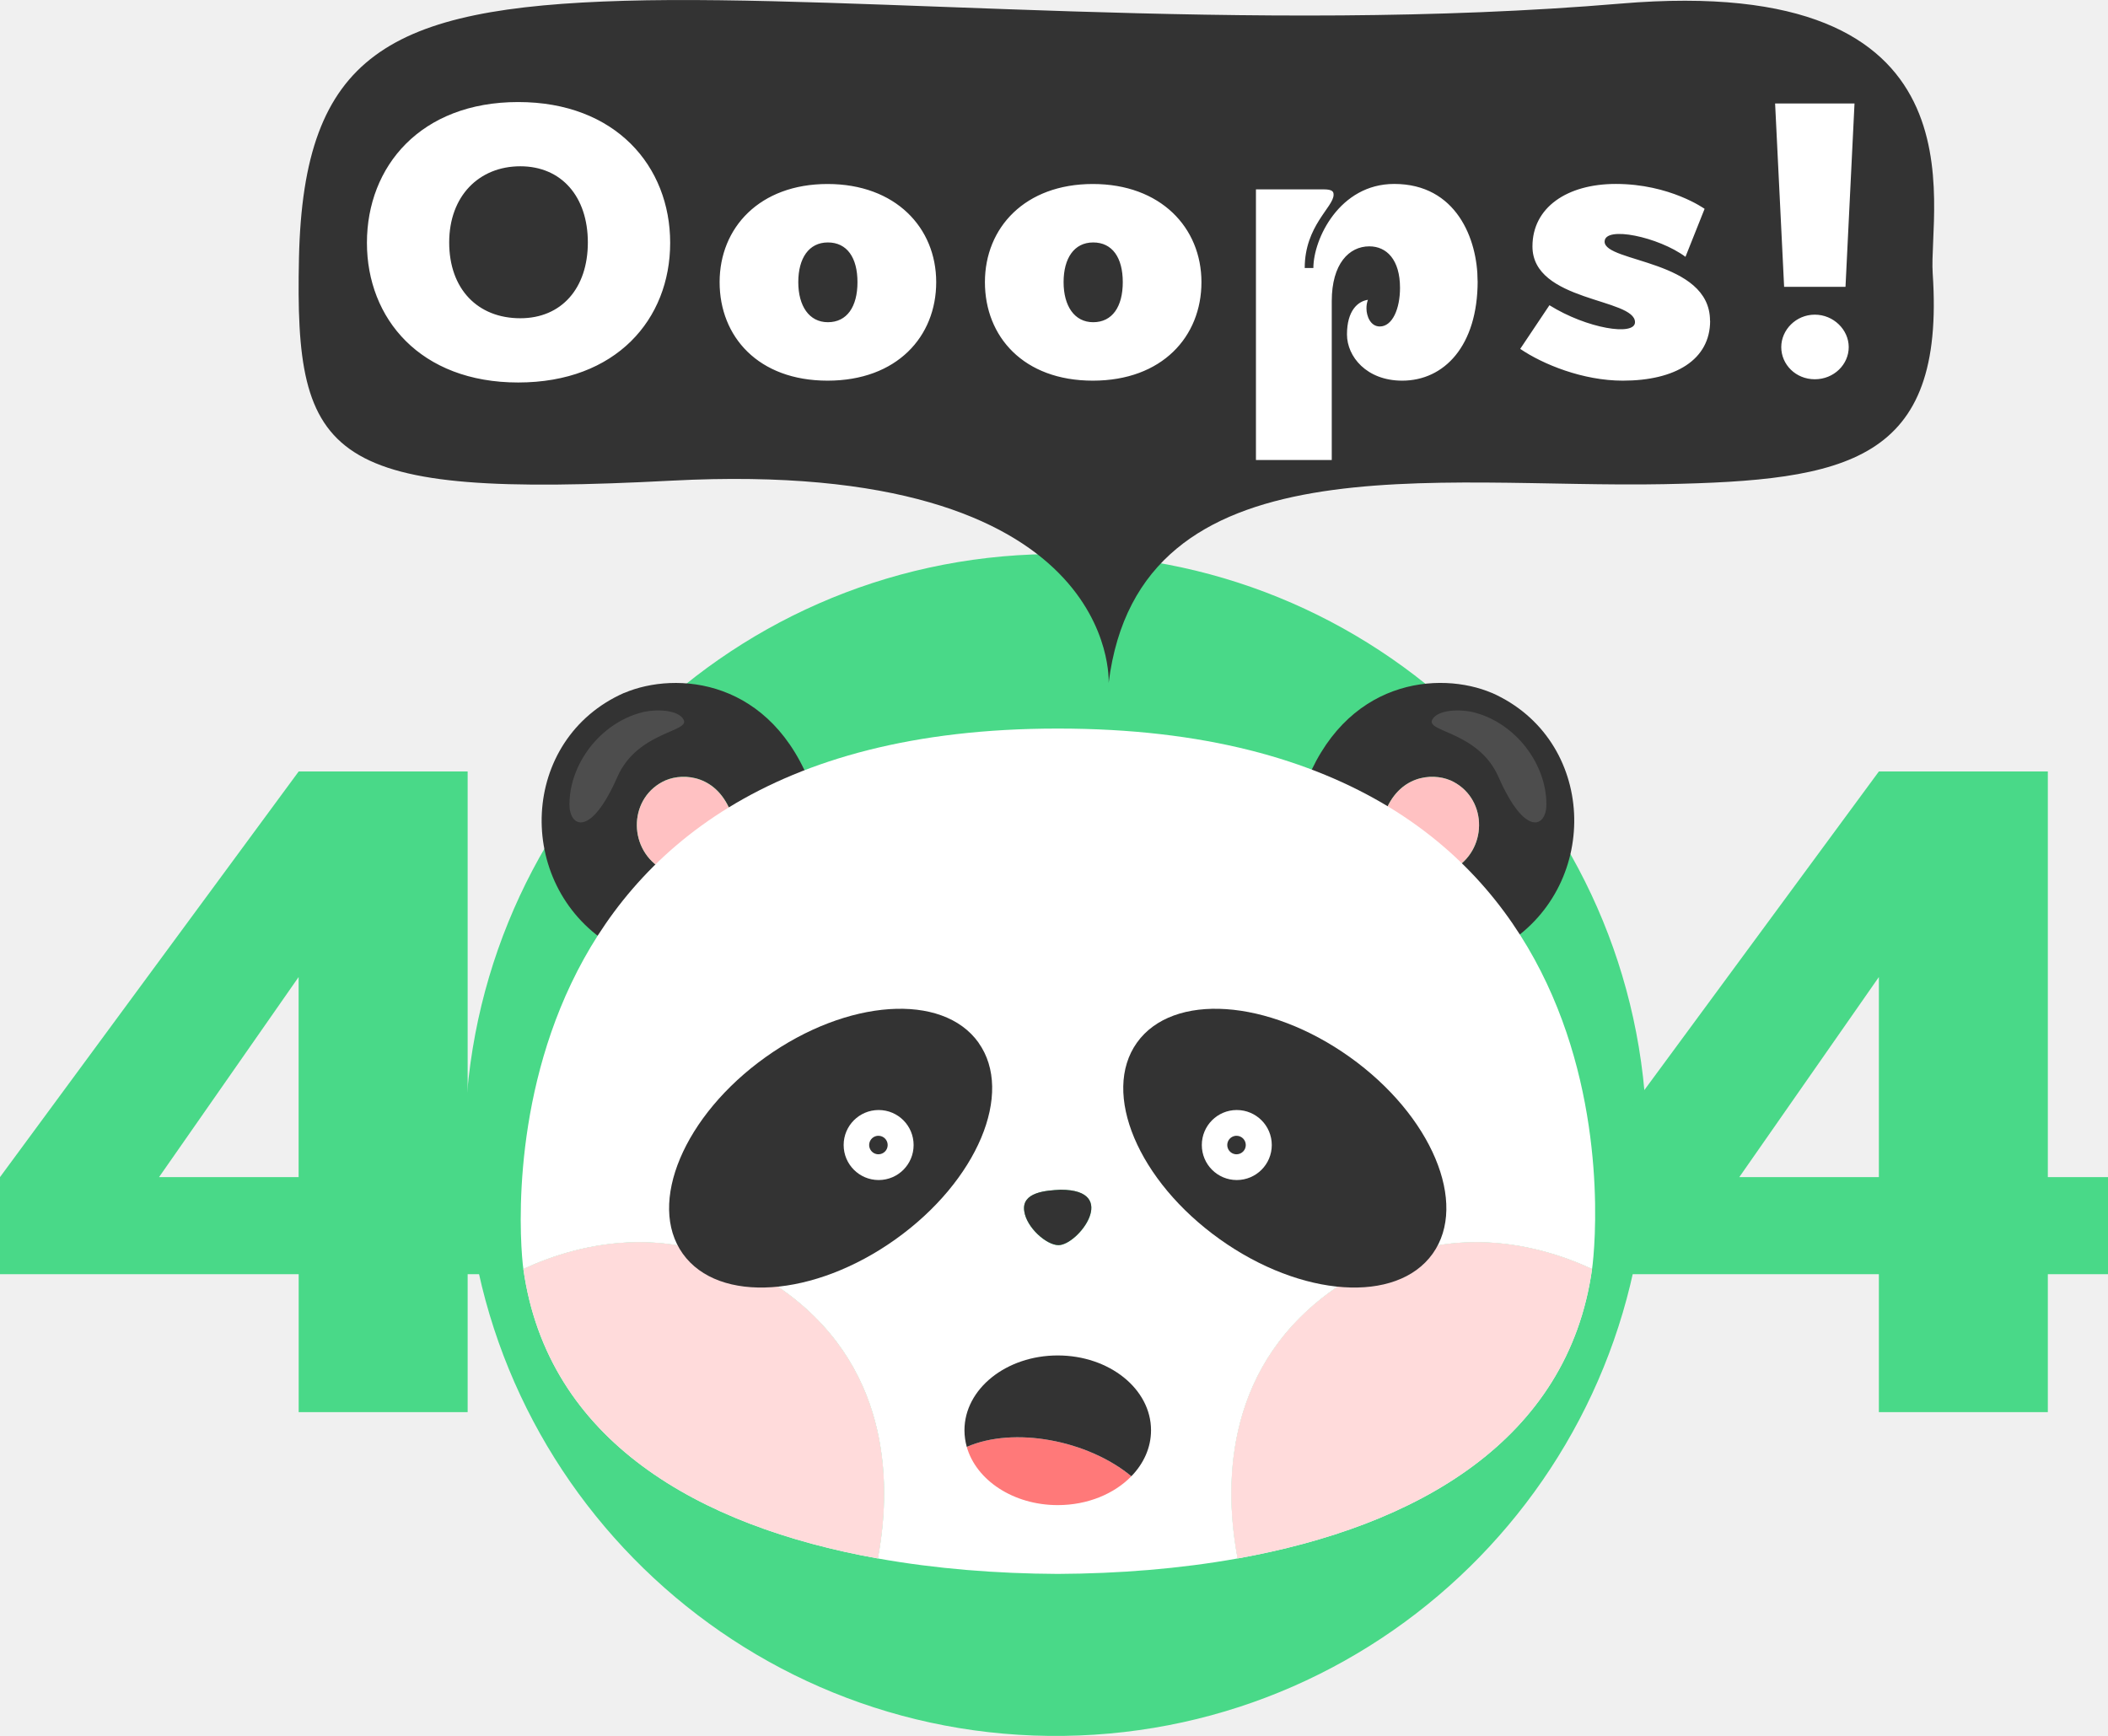
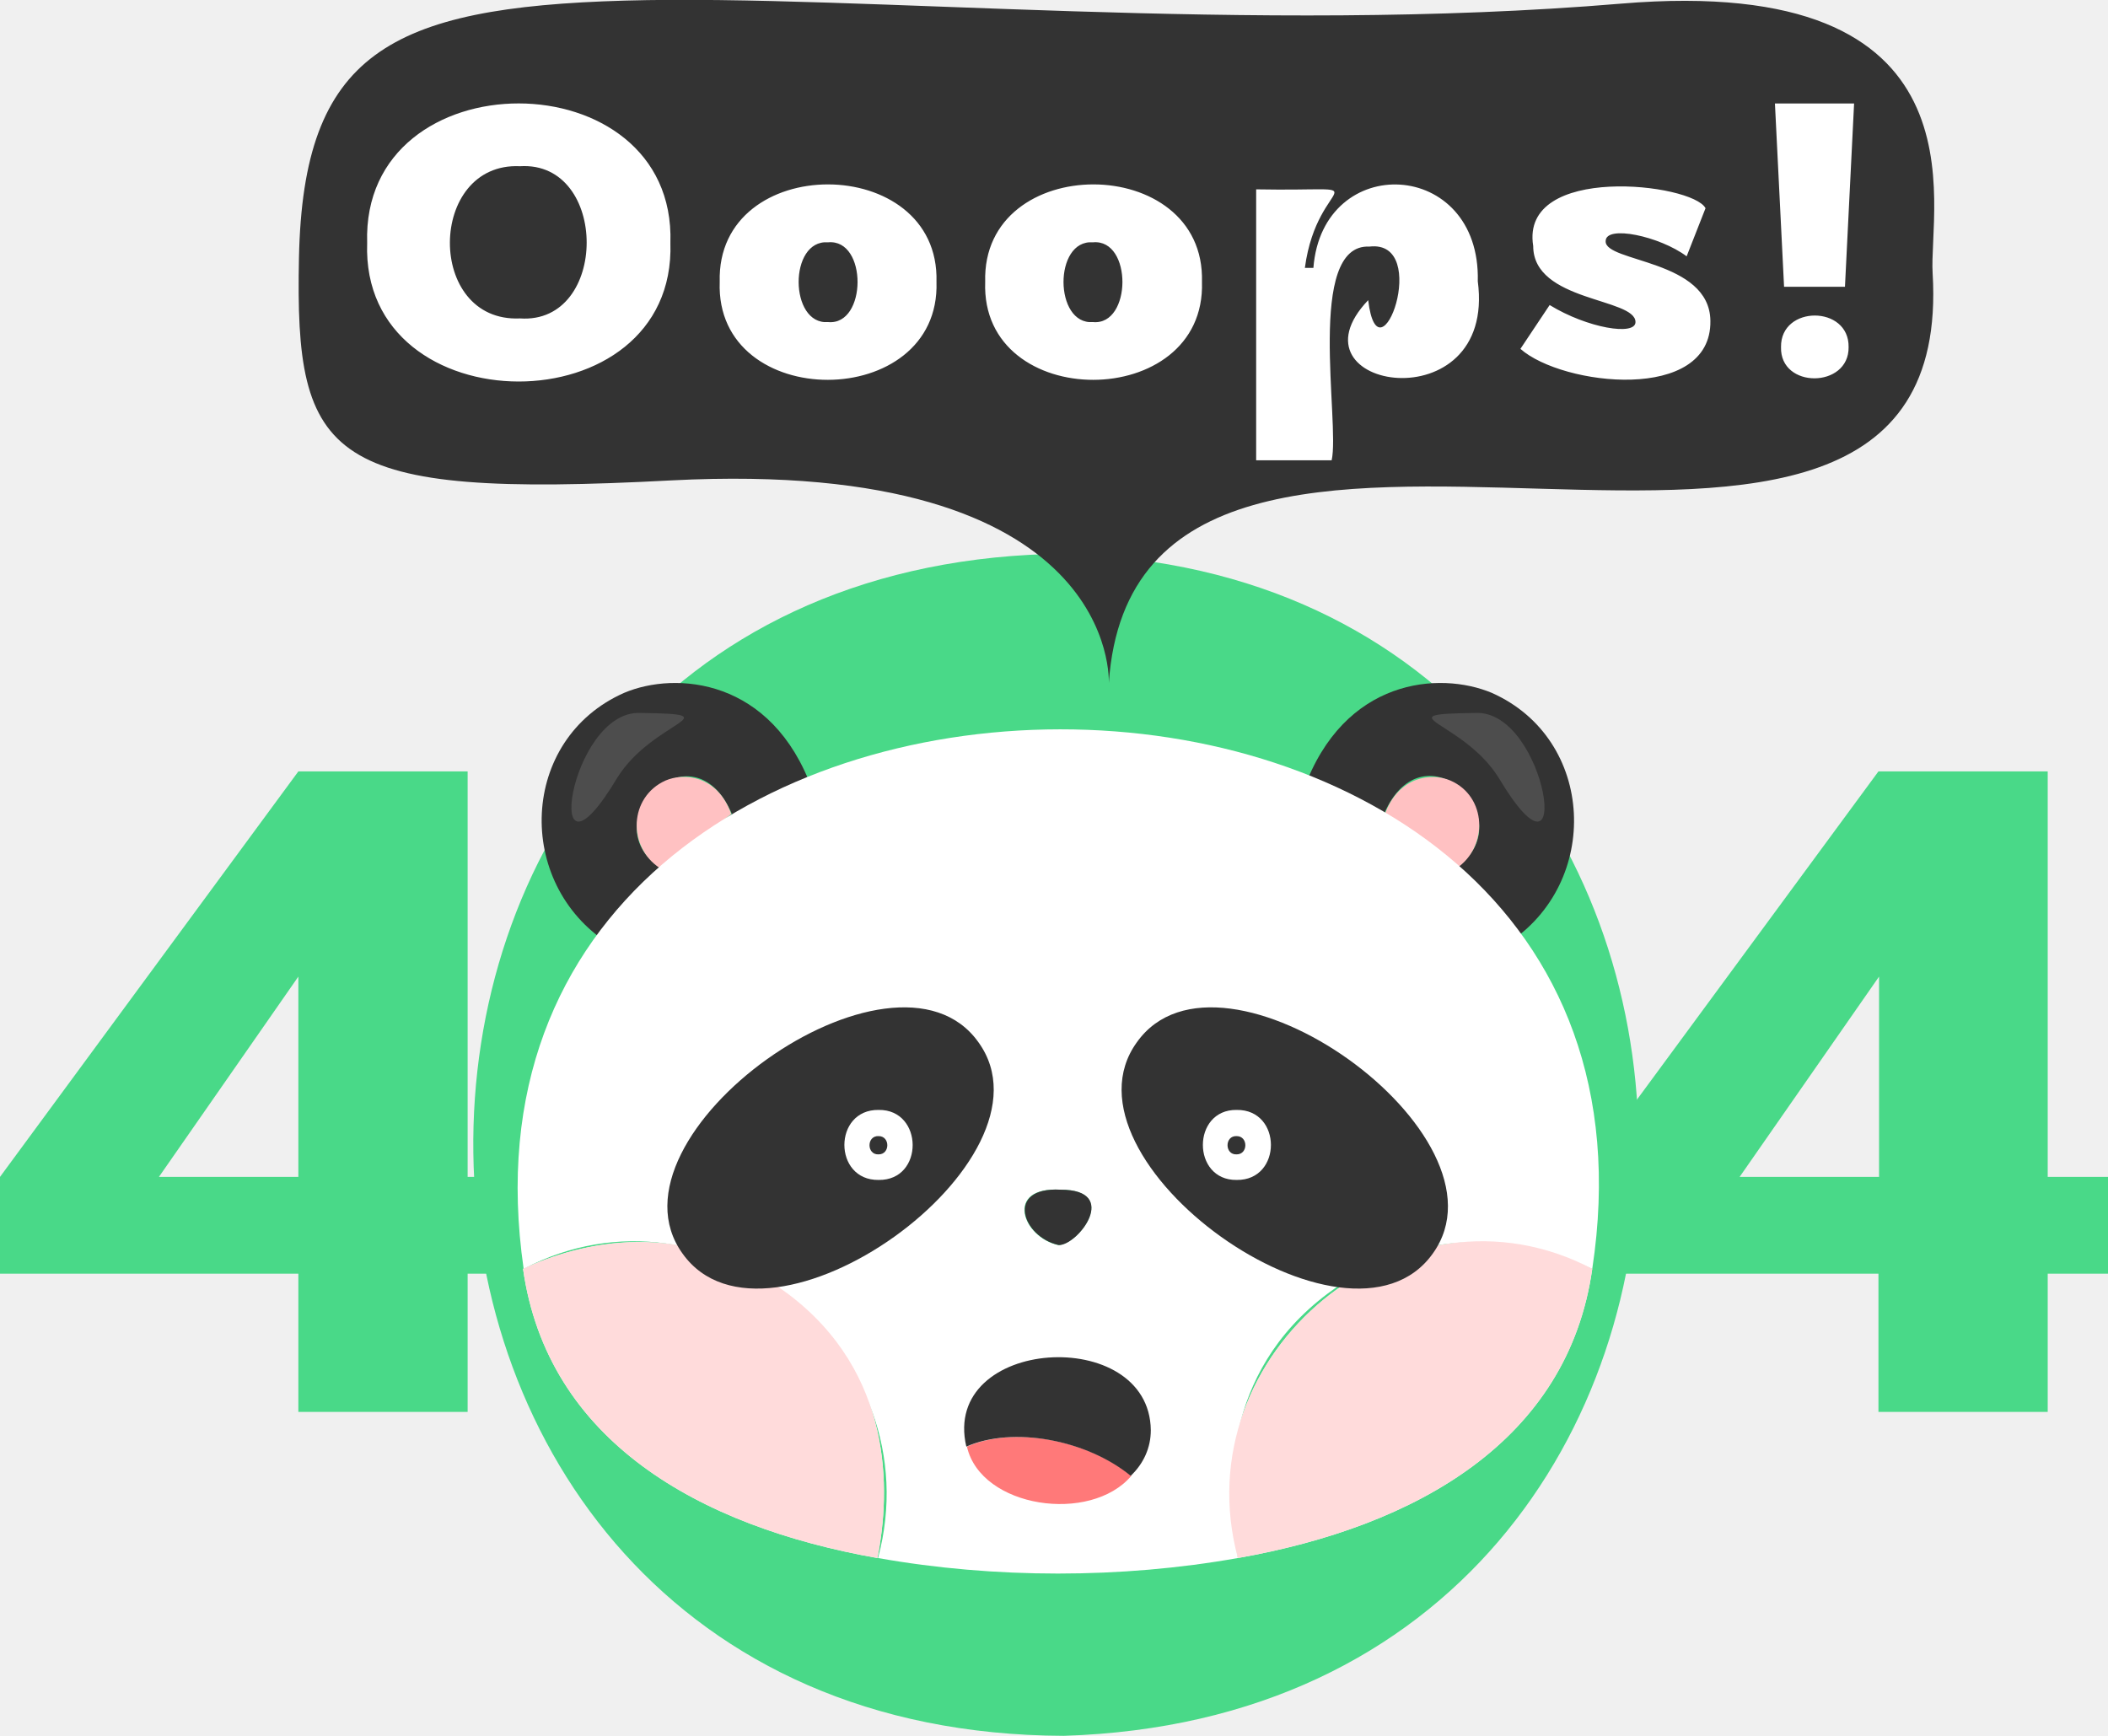
- <svg xmlns="http://www.w3.org/2000/svg" viewBox="0 0 346.19 285.12">
-   <g fill="#49d988">
-     <circle cx="173.39" cy="188.06" r="97.06" transform="rotate(-.78 172.823 187.026)" />
-     <path d="m0 193.33 49.05-66.62H76.8v66.62h9.32v15.94H76.8v22.66H49.05v-22.66H0v-15.94Zm49.04 0v-32.86l-22.92 32.86h22.92Zm210.48 0 49.04-66.62h27.75v66.62h9.88v15.94h-9.88v22.66h-27.75v-22.66h-49.04v-15.94Zm49.04 0v-32.86l-22.92 32.86h22.92Z" />
-   </g>
-   <path d="M245.01 113.81c-8.55-3.64-24.33-2.42-30.95 15.87l33.43 25.3c15.53-9.88 14.66-33.57-2.48-41.18Zm-5.97 28.75-11.7-8.85c2.32-6.4 7.84-6.83 10.83-5.55 6 2.66 6.3 10.95.87 14.41Z" fill="#333" />
-   <path d="M238.17 128.16c-2.99-1.27-8.51-.85-10.83 5.55l11.7 8.85c5.43-3.46 5.13-11.75-.87-14.41Z" fill="#ffc1c2" />
-   <path d="M102.48 113.81c-17.15 7.6-18.01 31.3-2.48 41.18l33.44-25.3c-6.62-18.3-22.4-19.52-30.95-15.87Zm5.97 28.75c-5.43-3.46-5.13-11.75.87-14.41 2.99-1.27 8.51-.85 10.83 5.55l-11.7 8.85Z" fill="#333" />
-   <path d="M109.32 128.16c-6 2.66-6.3 10.95-.87 14.41l11.7-8.85c-2.32-6.4-7.84-6.83-10.83-5.55Z" fill="#ffc1c2" />
-   <path d="M217.98 212.52c17.21-12.9 34.22-8.4 43.48-4.1.95-6.77 8.43-88.76-87.7-88.76h-.1c-95.01 0-88.66 81.99-87.71 88.76 9.26-4.3 26.27-8.8 43.48 4.1 17.31 12.98 16.83 32.33 14.73 43.44 9.53 1.71 19.54 2.49 29.5 2.54h.1c9.95-.05 19.97-.83 29.5-2.54-2.1-11.11-2.58-30.47 14.73-43.44Zm-44.15-8.01c-1.98 0-5.25-2.91-5.62-5.58-.49-3.15 3.64-3.4 5.95-3.52 9.83-.02 2.91 9.1-.33 9.1Z" fill="#fff" />
-   <path d="M174.16 195.4c-2.31.12-6.43.36-5.95 3.52.36 2.67 3.64 5.58 5.62 5.58 3.24 0 10.15-9.12.33-9.1Z" fill="#333" />
-   <path d="M129.43 212.52c-17.21-12.9-34.22-8.4-43.48-4.1 3.96 28.19 28.76 42.27 58.21 47.54 2.1-11.11 2.58-30.47-14.73-43.44Zm132.03-4.1c-9.26-4.3-26.27-8.8-43.48 4.1-17.31 12.98-16.83 32.33-14.73 43.44 29.45-5.28 54.25-19.36 58.21-47.54Z" fill="#fff" />
-   <path d="M129.43 212.52c-17.21-12.9-34.22-8.4-43.48-4.1 3.96 28.19 28.76 42.27 58.21 47.54 2.1-11.11 2.58-30.47-14.73-43.44Z" fill="#ffdbdb" />
-   <path d="M158.77 237.64c1.55 5.47 7.65 9.56 14.94 9.56 4.92 0 9.29-1.86 12.09-4.74-7.2-5.95-19.31-8.21-27.03-4.82Z" fill="#ff7979" />
-   <path d="M189.03 234.91c0-6.79-6.86-12.29-15.32-12.29s-15.32 5.5-15.32 12.29c0 .94.14 1.85.38 2.73 7.72-3.39 19.83-1.13 27.03 4.82 2.02-2.08 3.23-4.7 3.23-7.55Z" fill="#333" />
-   <path d="M261.46 208.42c-9.26-4.3-26.27-8.8-43.48 4.1-17.31 12.98-16.83 32.33-14.73 43.44 29.45-5.28 54.25-19.36 58.21-47.54Z" fill="#ffdbdb" />
-   <path d="M160.69 171.24c5.9 8.26-.19 22.72-13.6 32.29s-29.06 10.64-34.96 2.38c-5.89-8.26.19-22.72 13.61-32.29 13.41-9.57 29.06-10.64 34.96-2.38Zm26.03 0c-5.9 8.26.19 22.72 13.6 32.29s29.06 10.64 34.96 2.38c5.9-8.26-.19-22.72-13.6-32.29s-29.06-10.64-34.96-2.38Z" fill="#333" />
-   <path d="M203.11 182.31c-3.17 0-5.74 2.57-5.74 5.75s2.57 5.75 5.74 5.75a5.75 5.75 0 0 0 0-11.5Zm0 7.27a1.52 1.52 0 1 1-.001-3.039 1.52 1.52 0 0 1 .001 3.039Zm-58.81-7.27a5.75 5.75 0 0 0 0 11.5c3.18 0 5.74-2.57 5.74-5.75s-2.57-5.75-5.74-5.75Zm0 7.27a1.52 1.52 0 1 1-.001-3.039 1.52 1.52 0 0 1 .001 3.039Z" fill="#fff" />
-   <path d="M242.29 117.06c6.67 1.83 11.68 8.41 11.67 15.08 0 3.68-3.46 5.51-7.86-4.52-3.29-7.5-11.97-7.37-10.89-9.42.86-1.65 4.61-1.82 7.08-1.14Zm-137.09 0c-6.67 1.83-11.68 8.41-11.68 15.08 0 3.68 3.46 5.51 7.86-4.52 3.29-7.5 11.97-7.37 10.89-9.42-.86-1.65-4.61-1.82-7.08-1.14Z" fill="#4d4d4d" />
-   <path d="M182.07 112.16c5.03-40.35 53.9-31.91 91.19-32.64 30.14-.59 46.23-3.65 44.14-34.62-.74-10.92 9.55-49.45-51.24-44.31-60.8 5.14-124.89-1.57-163.6-.46C63.84 1.24 49.84 8.94 49.1 42.34c-.74 33.39 4.57 39.56 61.24 36.6 73.75-3.85 71.73 33.22 71.73 33.22Z" fill="#333" />
-   <path d="M60.26 39.88c0-12.57 8.83-23.12 24.84-23.12s24.96 10.55 24.96 23.12-8.89 22.94-24.96 22.94-24.84-10.49-24.84-22.94Zm25.19 12.39c6.76 0 11.09-4.92 11.09-12.45s-4.33-12.51-11.09-12.51-11.68 4.86-11.68 12.51 4.68 12.45 11.68 12.45Zm32.73-5.93c0-8.95 6.58-16.12 17.73-16.12s17.84 7.17 17.84 16.12-6.46 16.18-17.84 16.18-17.73-7.23-17.73-16.18Zm17.78 6.58c3.14 0 4.86-2.55 4.86-6.58s-1.72-6.52-4.86-6.52-4.86 2.61-4.86 6.52 1.78 6.58 4.86 6.58Zm25.79-6.58c0-8.95 6.58-16.12 17.72-16.12s17.84 7.17 17.84 16.12-6.46 16.18-17.84 16.18-17.72-7.23-17.72-16.18Zm17.78 6.58c3.14 0 4.86-2.55 4.86-6.58s-1.72-6.52-4.86-6.52-4.86 2.61-4.86 6.52 1.78 6.58 4.86 6.58Zm63.14-6.76c0 10.67-5.51 16.36-12.39 16.36-5.87 0-9.07-3.97-9.07-7.59 0-3.91 1.78-5.45 3.44-5.69-.18.47-.24.95-.24 1.42 0 1.24.65 2.96 2.19 2.96 2.07 0 3.32-2.9 3.32-6.34 0-4.62-2.19-6.82-5.04-6.82-3.32 0-6.17 2.85-6.17 9.01v26.08h-12.45V31.1h11.09c1.54 0 1.66.42 1.66.89 0 2.02-4.74 5.1-4.74 12.03h1.42c0-4.74 4.27-13.81 13.28-13.81 10.2 0 13.69 9.07 13.69 15.95Zm38.18 6.52c0 6.4-5.69 9.84-14.35 9.84-6.52 0-13.1-2.67-16.84-5.22l4.8-7.17c6.17 3.85 14.05 5.1 14.05 2.79 0-3.97-16.84-3.32-16.84-12.45 0-6.4 5.69-10.26 13.69-10.26 8.89 0 14.58 4.09 14.58 4.09l-3.14 7.88c-4.39-3.26-13.28-5.16-13.28-2.49 0 3.44 17.31 2.96 17.31 12.98ZM291.52 17h13.04l-1.48 30.11H293L291.52 17Zm1.01 40.01c0 2.85 2.37 5.28 5.51 5.28s5.57-2.43 5.57-5.28-2.49-5.33-5.57-5.33-5.51 2.49-5.51 5.33Z" fill="#fff" />
+ <svg xmlns="http://www.w3.org/2000/svg" version="1.1" id="Layer_1" x="0" y="0" viewBox="0 0 346.2 285.1" xml:space="preserve">
+   <style>.st0{fill:#49d988}.st1{fill:#333}.st2{fill:#ffc1c2}.st3{fill:#fff}.st4{fill:#ffdbdb}</style>
+   <path class="st0" d="M172.1 91c127.6.4 130.2 190.2 2.6 194.1C47.1 284.7 44.6 94.9 172.1 91z" />
+   <path class="st0" d="m0 193.3 49-66.6h27.8v66.6h9.3v15.9h-9.3v22.7H49v-22.7H0v-15.9zm49 0v-32.9l-22.9 32.9H49zm210.5 0 49-66.6h27.8v66.6h9.9v15.9h-9.9v22.7h-27.8v-22.7h-49v-15.9zm49.1 0v-32.9l-22.9 32.9h22.9z" />
+   <path class="st1" d="M245 113.8c-8.6-3.6-24.3-2.4-30.9 15.9l33.4 25.3c15.5-9.9 14.6-33.6-2.5-41.2zm-6 28.8-11.7-8.9c6.5-15.2 23.2 1.1 11.7 8.9z" />
+   <path class="st2" d="M238.2 128.2c-3-1.3-8.5-.8-10.8 5.6l11.7 8.9c5.4-3.6 5.1-11.9-.9-14.5z" />
+   <path class="st1" d="M102.5 113.8c-17.2 7.6-18 31.3-2.5 41.2l33.4-25.3c-6.6-18.3-22.4-19.5-30.9-15.9zm6 28.8c-11.5-7.7 5.3-24 11.7-8.9 0 0-11.8 8.8-11.7 8.9z" />
+   <path class="st2" d="M109.3 128.2c-6 2.7-6.3 10.9-.9 14.4l11.7-8.9c-2.3-6.4-7.8-6.8-10.8-5.5z" />
+   <path class="st3" d="M218 212.5c17.2-12.9 34.2-8.4 43.5-4.1 18-118.3-192.6-118-175.5 0 30.8-16.2 67.3 13.7 58.2 47.5 19.1 3.4 40 3.4 59.1 0-2.1-11-2.6-30.4 14.7-43.4zm-44.2-8c-5.9-1.3-8.9-9.6.3-9.1 9.9 0 3 9.1-.3 9.1z" />
+   <path class="st1" d="M174.2 195.4c-9.2-.5-6.3 7.8-.3 9.1 3.2 0 10.1-9.1.3-9.1z" />
+   <path class="st3" d="M129.4 212.5c-17.2-12.9-34.2-8.4-43.5-4.1 4 28.2 28.8 42.3 58.2 47.5 2.2-11.1 2.6-30.4-14.7-43.4zm132.1-4.1c-30.8-16.2-67.3 13.7-58.2 47.5 29.4-5.2 54.2-19.3 58.2-47.5z" />
+   <path class="st4" d="M129.4 212.5c-17.2-12.9-34.2-8.4-43.5-4.1 4 28.2 28.8 42.3 58.2 47.5 2.2-11.1 2.6-30.4-14.7-43.4z" />
+   <path d="M158.8 237.6c2.3 10.1 20.3 12.7 27 4.8-7.2-5.9-19.3-8.2-27-4.8z" fill="#ff7979" />
+   <path class="st1" d="M189 234.9c-.2-17.4-34.5-15.3-30.3 2.7 7.7-3.4 19.8-1.1 27 4.8 2.1-2 3.3-4.6 3.3-7.5z" />
+   <path class="st4" d="M261.5 208.4c-30.8-16.2-67.3 13.7-58.2 47.5 29.4-5.2 54.2-19.3 58.2-47.5z" />
+   <path class="st1" d="M160.7 171.2c14 19.4-34.7 54.2-48.6 34.7-14-19.4 34.8-54.2 48.6-34.7zm26 0c-14 19.4 34.7 54.2 48.6 34.7 14-19.4-34.8-54.2-48.6-34.7z" />
+   <path class="st3" d="M203.1 182.3c-7.4-.1-7.4 11.6 0 11.5 7.5.1 7.5-11.6 0-11.5zm0 7.3c-2 .1-2-3.1 0-3 1.9 0 1.9 3 0 3zm-58.8-7.3c-7.5-.1-7.5 11.6 0 11.5 7.5.1 7.4-11.6 0-11.5zm0 7.3c-2 .1-2-3.1 0-3 1.9 0 1.9 3 0 3z" />
+   <path d="M242.3 117.1c11.8-.6 16.5 31.9 3.8 10.6-5.9-9.4-19.1-10.4-3.8-10.6zm-137.1 0c-11.8-.6-16.5 31.9-3.8 10.6 5.9-9.4 19.1-10.4 3.8-10.6z" fill="#4d4d4d" />
+   <path class="st1" d="M182.1 112.2c4.7-68.9 139.7 6.2 135.3-67.3C316.7 34 327-4.5 266.2.6 205.4 5.7 141.3-1 102.6.1 63.8 1.2 49.8 8.9 49.1 42.3c-.7 33.4 4.6 39.6 61.2 36.6 73.8-3.8 71.8 33.3 71.8 33.3z" />
+   <path class="st3" d="M60.3 39.9c-1-30.6 50.8-30.5 49.8 0 1 30.4-50.9 30.3-49.8 0zm25.1 12.4c14.6 1 14.6-25.9 0-25-15.2-.7-15.5 25.7 0 25zm32.8-6c-.6-21.4 36.2-21.3 35.6 0 .7 21.4-36.4 21.5-35.6 0zm17.8 6.6c6.4.6 6.5-13.7 0-13.1-6.5-.5-6.4 13.6 0 13.1zm25.8-6.6c-.6-21.4 36.2-21.3 35.6 0 .7 21.4-36.4 21.5-35.6 0zm17.7 6.6c6.4.6 6.5-13.7 0-13.1-6.5-.5-6.4 13.6 0 13.1zm63.2-6.7c3.1 23.5-32 17.8-18 3.1 1.7 14.2 10.5-10 .2-8.8-10.5-.5-4.8 29-6.2 35.1h-12.4V31.1c21.4.4 10.1-2.7 8 12.9h1.4c1.5-19.2 27.5-18 27 2.2zm38.2 6.5c.2 13.5-24.3 10.7-31.2 4.6l4.8-7.2c6.2 3.8 14.1 5.1 14.1 2.8 0-4-16.8-3.3-16.8-12.5-2.2-13.6 26.2-10.3 28.3-6.2l-3.1 7.9c-4.4-3.3-13.3-5.2-13.3-2.5-.2 3.5 17.1 3 17.2 13.1zM291.5 17h13L303 47.1h-10L291.5 17zm1 40c-.2 6.9 11.2 6.8 11.1 0 .1-6.9-11.2-6.9-11.1 0z" />
</svg>
